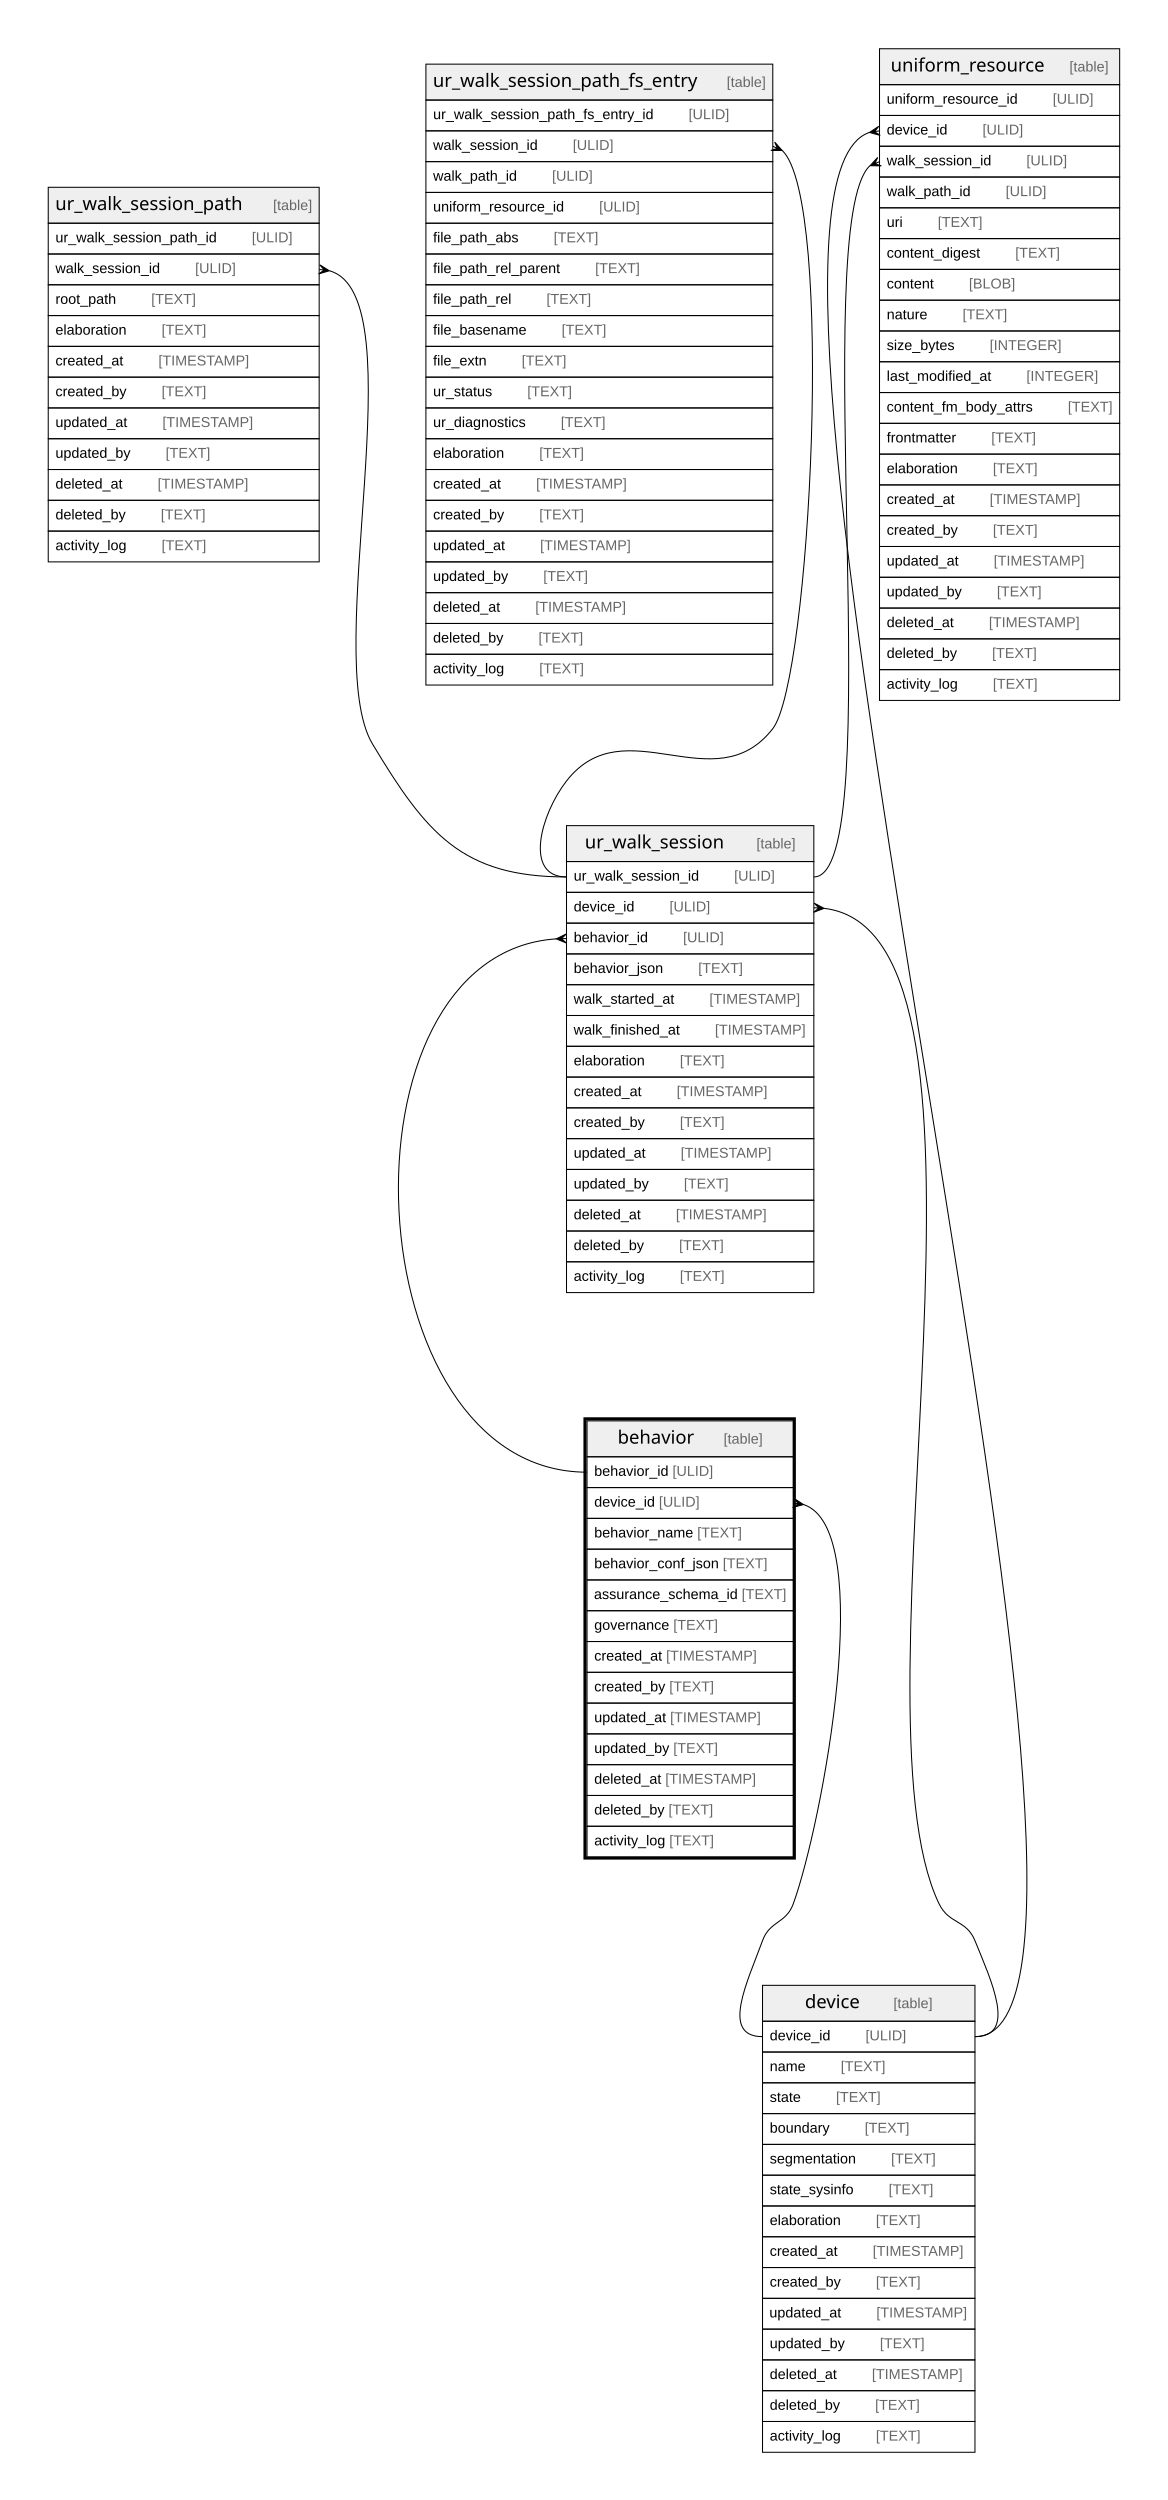
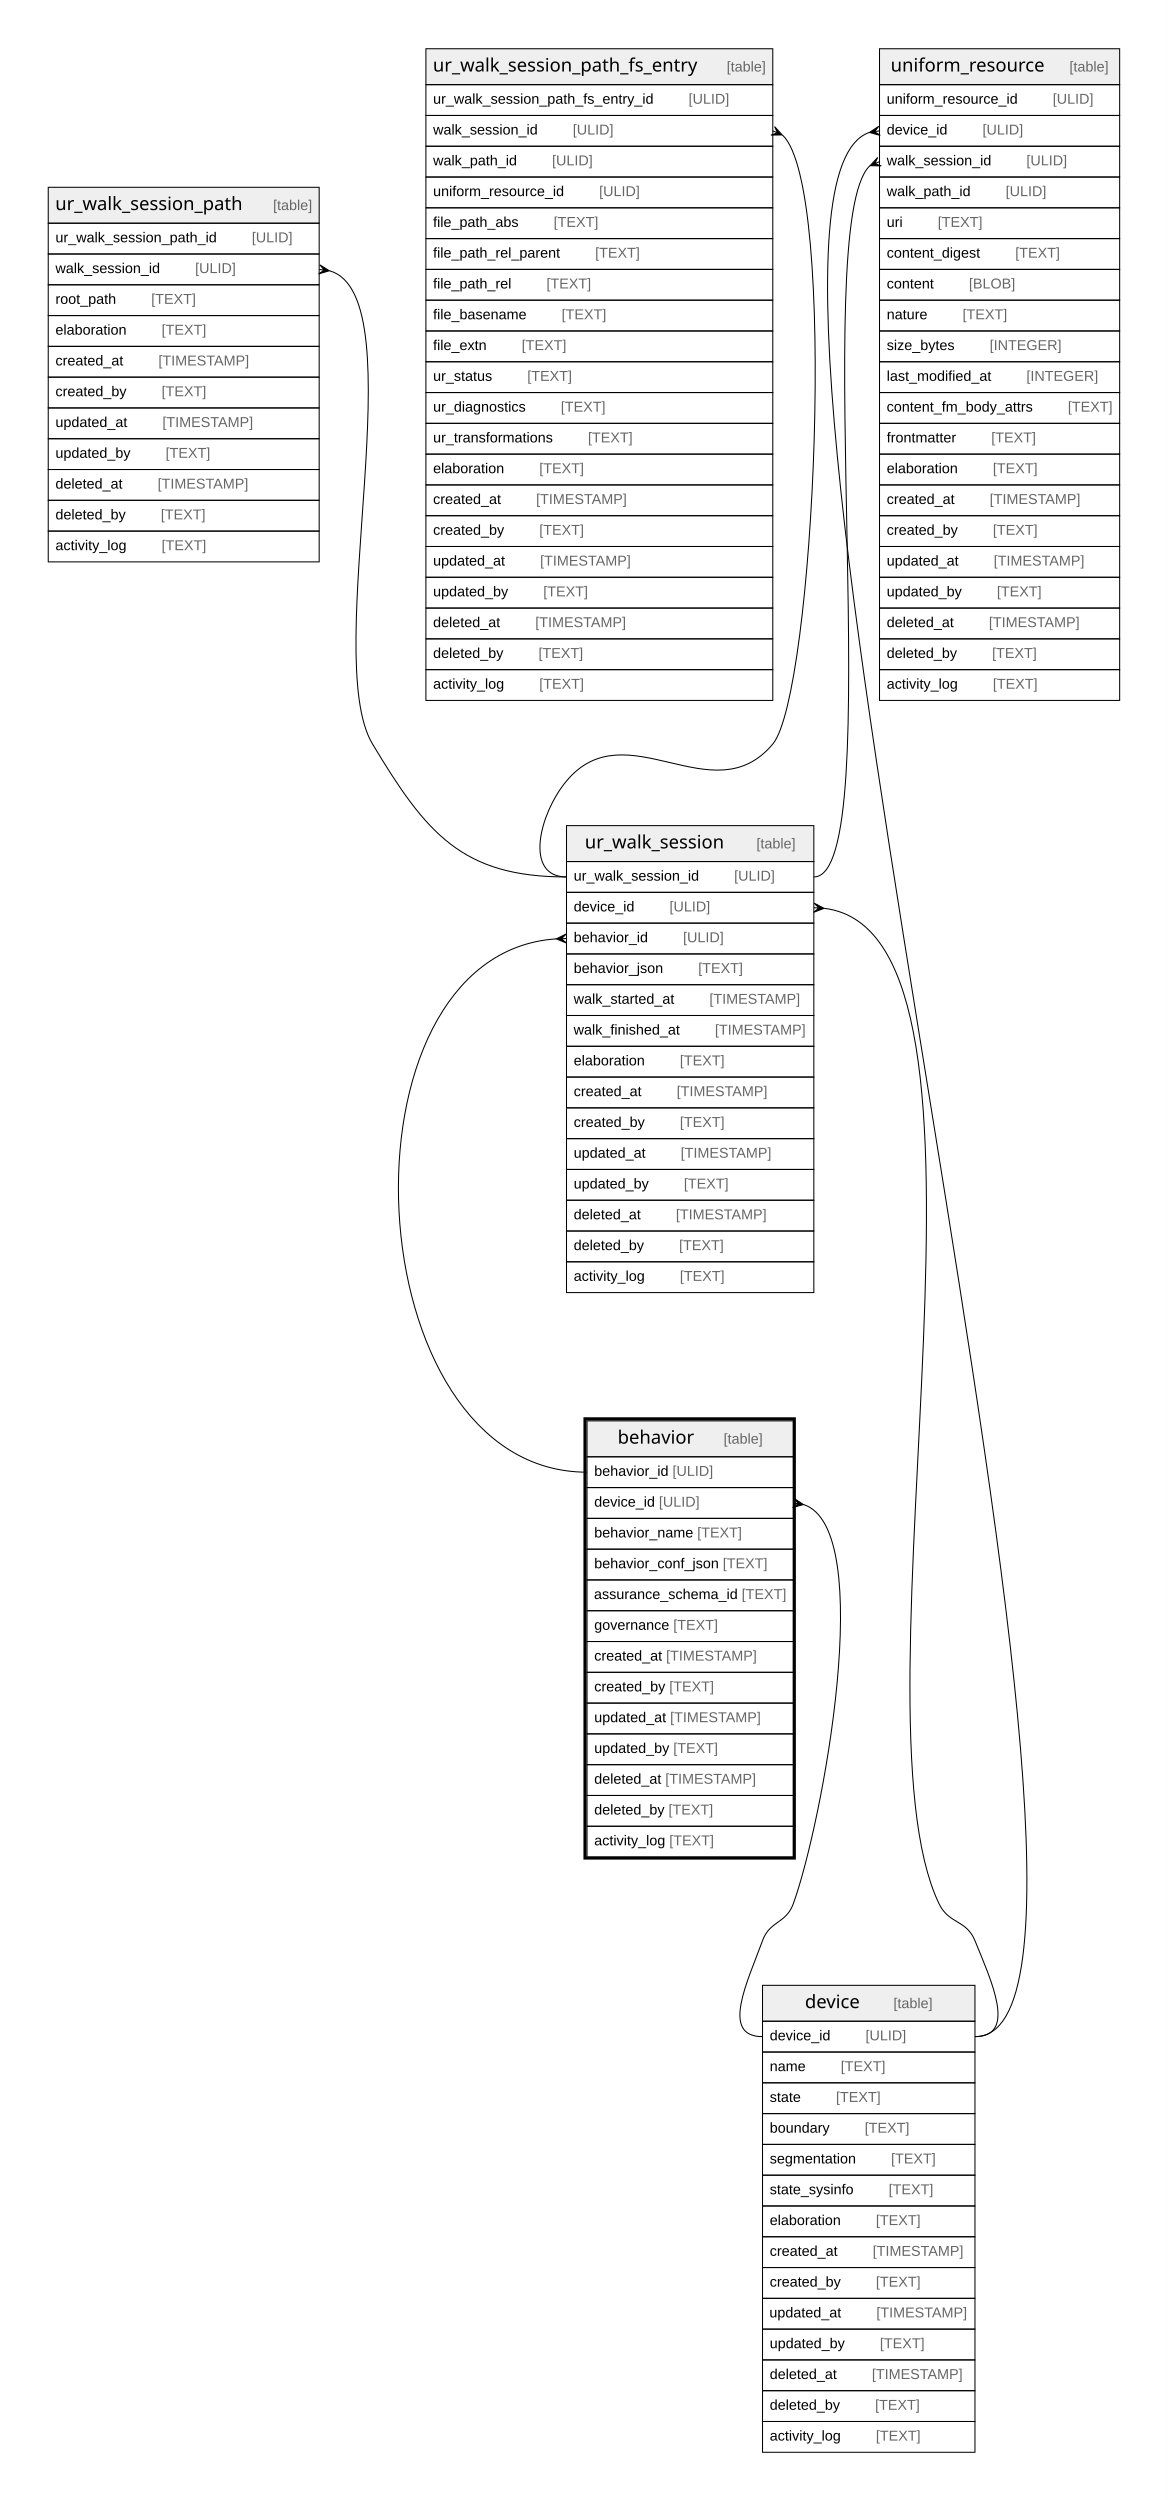
<svg xmlns="http://www.w3.org/2000/svg" width="1138pt" height="2436pt" viewBox="0.00 0.00 1138.00 2436.00">
  <g id="graph0" class="graph" transform="scale(1 1) rotate(0) translate(4 2432)">
    <polygon fill="#ffffff" stroke="transparent" points="-4,4 -4,-2432 1134,-2432 1134,4 -4,4" />
    <g id="node1" class="node">
      <polygon fill="#efefef" stroke="transparent" points="568,-1012.5 568,-1047.5 769,-1047.5 769,-1012.5 568,-1012.5" />
      <polygon fill="none" stroke="#000000" points="568,-1012.5 568,-1047.5 769,-1047.5 769,-1012.5 568,-1012.5" />
      <text text-anchor="start" x="597.826" y="-1025.3" font-family="Arial Bold" font-size="18.00" fill="#000000">behavior</text>
      <text text-anchor="start" x="666.843" y="-1025.3" font-family="Arial" font-size="14.00" fill="#000000">    </text>
      <text text-anchor="start" x="701.048" y="-1025.3" font-family="Arial" font-size="14.00" fill="#666666">[table]</text>
      <polygon fill="none" stroke="#000000" points="568,-982.5 568,-1012.5 769,-1012.5 769,-982.5 568,-982.5" />
      <text text-anchor="start" x="575" y="-993.9" font-family="Arial" font-size="14.00" fill="#000000">behavior_id </text>
      <text text-anchor="start" x="651.243" y="-993.9" font-family="Arial" font-size="14.00" fill="#666666">[ULID]</text>
      <polygon fill="none" stroke="#000000" points="568,-952.5 568,-982.5 769,-982.5 769,-952.5 568,-952.5" />
      <text text-anchor="start" x="575" y="-963.9" font-family="Arial" font-size="14.00" fill="#000000">device_id </text>
      <text text-anchor="start" x="638.017" y="-963.9" font-family="Arial" font-size="14.00" fill="#666666">[ULID]</text>
      <polygon fill="none" stroke="#000000" points="568,-922.5 568,-952.5 769,-952.5 769,-922.5 568,-922.5" />
      <text text-anchor="start" x="575" y="-933.9" font-family="Arial" font-size="14.00" fill="#000000">behavior_name </text>
      <text text-anchor="start" x="675.362" y="-933.9" font-family="Arial" font-size="14.00" fill="#666666">[TEXT]</text>
      <polygon fill="none" stroke="#000000" points="568,-892.5 568,-922.5 769,-922.5 769,-892.5 568,-892.5" />
      <text text-anchor="start" x="575" y="-903.9" font-family="Arial" font-size="14.00" fill="#000000">behavior_conf_json </text>
      <text text-anchor="start" x="700.264" y="-903.9" font-family="Arial" font-size="14.00" fill="#666666">[TEXT]</text>
      <polygon fill="none" stroke="#000000" points="568,-862.5 568,-892.5 769,-892.5 769,-862.5 568,-862.5" />
      <text text-anchor="start" x="574.757" y="-873.9" font-family="Arial" font-size="14.00" fill="#000000">assurance_schema_id </text>
      <text text-anchor="start" x="718.684" y="-873.9" font-family="Arial" font-size="14.00" fill="#666666">[TEXT]</text>
      <polygon fill="none" stroke="#000000" points="568,-832.5 568,-862.5 769,-862.5 769,-832.5 568,-832.5" />
      <text text-anchor="start" x="575" y="-843.9" font-family="Arial" font-size="14.00" fill="#000000">governance </text>
      <text text-anchor="start" x="652.029" y="-843.9" font-family="Arial" font-size="14.00" fill="#666666">[TEXT]</text>
      <polygon fill="none" stroke="#000000" points="568,-802.5 568,-832.5 769,-832.5 769,-802.5 568,-802.5" />
      <text text-anchor="start" x="575" y="-813.9" font-family="Arial" font-size="14.00" fill="#000000">created_at </text>
      <text text-anchor="start" x="645.028" y="-813.9" font-family="Arial" font-size="14.00" fill="#666666">[TIMESTAMP]</text>
      <polygon fill="none" stroke="#000000" points="568,-772.5 568,-802.5 769,-802.5 769,-772.5 568,-772.5" />
      <text text-anchor="start" x="575" y="-783.9" font-family="Arial" font-size="14.00" fill="#000000">created_by </text>
      <text text-anchor="start" x="648.137" y="-783.9" font-family="Arial" font-size="14.00" fill="#666666">[TEXT]</text>
      <polygon fill="none" stroke="#000000" points="568,-742.5 568,-772.5 769,-772.5 769,-742.5 568,-742.5" />
      <text text-anchor="start" x="575" y="-753.9" font-family="Arial" font-size="14.00" fill="#000000">updated_at </text>
      <text text-anchor="start" x="648.933" y="-753.9" font-family="Arial" font-size="14.00" fill="#666666">[TIMESTAMP]</text>
      <polygon fill="none" stroke="#000000" points="568,-712.5 568,-742.5 769,-742.5 769,-712.5 568,-712.5" />
      <text text-anchor="start" x="575" y="-723.9" font-family="Arial" font-size="14.00" fill="#000000">updated_by </text>
      <text text-anchor="start" x="652.042" y="-723.9" font-family="Arial" font-size="14.00" fill="#666666">[TEXT]</text>
      <polygon fill="none" stroke="#000000" points="568,-682.5 568,-712.5 769,-712.5 769,-682.5 568,-682.5" />
      <text text-anchor="start" x="575" y="-693.9" font-family="Arial" font-size="14.00" fill="#000000">deleted_at </text>
      <text text-anchor="start" x="644.257" y="-693.9" font-family="Arial" font-size="14.00" fill="#666666">[TIMESTAMP]</text>
      <polygon fill="none" stroke="#000000" points="568,-652.5 568,-682.5 769,-682.5 769,-652.5 568,-652.5" />
      <text text-anchor="start" x="575" y="-663.9" font-family="Arial" font-size="14.00" fill="#000000">deleted_by </text>
      <text text-anchor="start" x="647.366" y="-663.9" font-family="Arial" font-size="14.00" fill="#666666">[TEXT]</text>
      <polygon fill="none" stroke="#000000" points="568,-622.5 568,-652.5 769,-652.5 769,-622.5 568,-622.5" />
      <text text-anchor="start" x="575" y="-633.9" font-family="Arial" font-size="14.00" fill="#000000">activity_log </text>
      <text text-anchor="start" x="648.122" y="-633.9" font-family="Arial" font-size="14.00" fill="#666666">[TEXT]</text>
      <polygon fill="none" stroke="#000000" stroke-width="3" points="566,-621.5 566,-1049.5 770,-1049.5 770,-621.5 566,-621.5" />
    </g>
    <g id="node6" class="node">
      <polygon fill="#efefef" stroke="transparent" points="739,-462.5 739,-497.5 946,-497.5 946,-462.5 739,-462.5" />
      <polygon fill="none" stroke="#000000" points="739,-462.5 739,-497.5 946,-497.5 946,-462.5 739,-462.5" />
      <text text-anchor="start" x="780.328" y="-475.3" font-family="Arial Bold" font-size="18.00" fill="#000000">device</text>
      <text text-anchor="start" x="832.341" y="-475.3" font-family="Arial" font-size="14.00" fill="#000000">    </text>
      <text text-anchor="start" x="866.546" y="-475.3" font-family="Arial" font-size="14.00" fill="#666666">[table]</text>
      <polygon fill="none" stroke="#000000" points="739,-432.5 739,-462.5 946,-462.5 946,-432.5 739,-432.5" />
      <text text-anchor="start" x="746" y="-443.9" font-family="Arial" font-size="14.00" fill="#000000">device_id    </text>
      <text text-anchor="start" x="839.331" y="-443.9" font-family="Arial" font-size="14.00" fill="#666666">[ULID]</text>
      <polygon fill="none" stroke="#000000" points="739,-402.5 739,-432.5 946,-432.5 946,-402.5 739,-402.5" />
      <text text-anchor="start" x="746" y="-413.9" font-family="Arial" font-size="14.00" fill="#000000">name    </text>
      <text text-anchor="start" x="815.213" y="-413.9" font-family="Arial" font-size="14.00" fill="#666666">[TEXT]</text>
      <polygon fill="none" stroke="#000000" points="739,-372.5 739,-402.5 946,-402.5 946,-372.5 739,-372.5" />
      <text text-anchor="start" x="746" y="-383.9" font-family="Arial" font-size="14.00" fill="#000000">state    </text>
      <text text-anchor="start" x="810.551" y="-383.9" font-family="Arial" font-size="14.00" fill="#666666">[TEXT]</text>
      <polygon fill="none" stroke="#000000" points="739,-342.5 739,-372.5 946,-372.5 946,-342.5 739,-342.5" />
      <text text-anchor="start" x="746" y="-353.9" font-family="Arial" font-size="14.00" fill="#000000">boundary    </text>
      <text text-anchor="start" x="838.561" y="-353.9" font-family="Arial" font-size="14.00" fill="#666666">[TEXT]</text>
      <polygon fill="none" stroke="#000000" points="739,-312.5 739,-342.5 946,-342.5 946,-312.5 739,-312.5" />
      <text text-anchor="start" x="746" y="-323.9" font-family="Arial" font-size="14.00" fill="#000000">segmentation    </text>
      <text text-anchor="start" x="864.231" y="-323.9" font-family="Arial" font-size="14.00" fill="#666666">[TEXT]</text>
      <polygon fill="none" stroke="#000000" points="739,-282.5 739,-312.5 946,-312.5 946,-282.5 739,-282.5" />
      <text text-anchor="start" x="746" y="-293.9" font-family="Arial" font-size="14.00" fill="#000000">state_sysinfo    </text>
      <text text-anchor="start" x="861.896" y="-293.9" font-family="Arial" font-size="14.00" fill="#666666">[TEXT]</text>
      <polygon fill="none" stroke="#000000" points="739,-252.5 739,-282.5 946,-282.5 946,-252.5 739,-252.5" />
      <text text-anchor="start" x="746" y="-263.9" font-family="Arial" font-size="14.00" fill="#000000">elaboration    </text>
      <text text-anchor="start" x="849.447" y="-263.9" font-family="Arial" font-size="14.00" fill="#666666">[TEXT]</text>
      <polygon fill="none" stroke="#000000" points="739,-222.5 739,-252.5 946,-252.5 946,-222.5 739,-222.5" />
      <text text-anchor="start" x="746" y="-233.9" font-family="Arial" font-size="14.00" fill="#000000">created_at    </text>
      <text text-anchor="start" x="846.342" y="-233.9" font-family="Arial" font-size="14.00" fill="#666666">[TIMESTAMP]</text>
      <polygon fill="none" stroke="#000000" points="739,-192.5 739,-222.5 946,-222.5 946,-192.5 739,-192.5" />
      <text text-anchor="start" x="746" y="-203.9" font-family="Arial" font-size="14.00" fill="#000000">created_by    </text>
      <text text-anchor="start" x="849.452" y="-203.9" font-family="Arial" font-size="14.00" fill="#666666">[TEXT]</text>
      <polygon fill="none" stroke="#000000" points="739,-162.5 739,-192.5 946,-192.5 946,-162.5 739,-162.5" />
      <text text-anchor="start" x="745.654" y="-173.9" font-family="Arial" font-size="14.00" fill="#000000">updated_at    </text>
      <text text-anchor="start" x="849.901" y="-173.9" font-family="Arial" font-size="14.00" fill="#666666">[TIMESTAMP]</text>
      <polygon fill="none" stroke="#000000" points="739,-132.5 739,-162.5 946,-162.5 946,-132.5 739,-132.5" />
      <text text-anchor="start" x="746" y="-143.9" font-family="Arial" font-size="14.00" fill="#000000">updated_by    </text>
      <text text-anchor="start" x="853.356" y="-143.9" font-family="Arial" font-size="14.00" fill="#666666">[TEXT]</text>
      <polygon fill="none" stroke="#000000" points="739,-102.5 739,-132.5 946,-132.5 946,-102.5 739,-102.5" />
      <text text-anchor="start" x="746" y="-113.9" font-family="Arial" font-size="14.00" fill="#000000">deleted_at    </text>
      <text text-anchor="start" x="845.571" y="-113.9" font-family="Arial" font-size="14.00" fill="#666666">[TIMESTAMP]</text>
      <polygon fill="none" stroke="#000000" points="739,-72.5 739,-102.5 946,-102.5 946,-72.5 739,-72.5" />
      <text text-anchor="start" x="746" y="-83.9" font-family="Arial" font-size="14.00" fill="#000000">deleted_by    </text>
      <text text-anchor="start" x="848.68" y="-83.9" font-family="Arial" font-size="14.00" fill="#666666">[TEXT]</text>
      <polygon fill="none" stroke="#000000" points="739,-42.5 739,-72.5 946,-72.5 946,-42.5 739,-42.5" />
      <text text-anchor="start" x="746" y="-53.9" font-family="Arial" font-size="14.00" fill="#000000">activity_log    </text>
      <text text-anchor="start" x="849.436" y="-53.9" font-family="Arial" font-size="14.00" fill="#666666">[TEXT]</text>
    </g>
    <g id="edge6" class="edge">
      <path fill="none" stroke="#000000" d="M778.963,-965.978C851.129,-942.543 797.33,-655.248 769,-577 761.91,-557.417 746.09,-560.583 739,-541 724.853,-501.926 697.444,-447.5 739,-447.5" />
      <polygon fill="#000000" stroke="#000000" points="778.885,-965.99 768.32,-963.052 773.943,-966.745 769,-967.5 769,-967.5 769,-967.5 773.943,-966.745 769.68,-971.948 778.885,-965.99 778.885,-965.99" />
    </g>
    <g id="node2" class="node">
      <polygon fill="#efefef" stroke="transparent" points="548,-1592.5 548,-1627.5 789,-1627.5 789,-1592.5 548,-1592.5" />
      <polygon fill="none" stroke="#000000" points="548,-1592.5 548,-1627.5 789,-1627.5 789,-1592.5 548,-1592.5" />
      <text text-anchor="start" x="565.825" y="-1605.3" font-family="Arial Bold" font-size="18.00" fill="#000000">ur_walk_session</text>
      <text text-anchor="start" x="698.844" y="-1605.3" font-family="Arial" font-size="14.00" fill="#000000">    </text>
      <text text-anchor="start" x="733.048" y="-1605.3" font-family="Arial" font-size="14.00" fill="#666666">[table]</text>
      <polygon fill="none" stroke="#000000" points="548,-1562.5 548,-1592.5 789,-1592.5 789,-1562.5 548,-1562.5" />
      <text text-anchor="start" x="555" y="-1573.9" font-family="Arial" font-size="14.00" fill="#000000">ur_walk_session_id    </text>
      <text text-anchor="start" x="711.335" y="-1573.9" font-family="Arial" font-size="14.00" fill="#666666">[ULID]</text>
      <polygon fill="none" stroke="#000000" points="548,-1532.5 548,-1562.5 789,-1562.5 789,-1532.5 548,-1532.5" />
      <text text-anchor="start" x="555" y="-1543.9" font-family="Arial" font-size="14.00" fill="#000000">device_id    </text>
      <text text-anchor="start" x="648.331" y="-1543.9" font-family="Arial" font-size="14.00" fill="#666666">[ULID]</text>
      <polygon fill="none" stroke="#000000" points="548,-1502.5 548,-1532.5 789,-1532.5 789,-1502.5 548,-1502.5" />
      <text text-anchor="start" x="555" y="-1513.9" font-family="Arial" font-size="14.00" fill="#000000">behavior_id    </text>
      <text text-anchor="start" x="661.557" y="-1513.9" font-family="Arial" font-size="14.00" fill="#666666">[ULID]</text>
      <polygon fill="none" stroke="#000000" points="548,-1472.5 548,-1502.5 789,-1502.5 789,-1472.5 548,-1472.5" />
      <text text-anchor="start" x="555" y="-1483.9" font-family="Arial" font-size="14.00" fill="#000000">behavior_json    </text>
      <text text-anchor="start" x="676.339" y="-1483.9" font-family="Arial" font-size="14.00" fill="#666666">[TEXT]</text>
      <polygon fill="none" stroke="#000000" points="548,-1442.5 548,-1472.5 789,-1472.5 789,-1442.5 548,-1442.5" />
      <text text-anchor="start" x="555" y="-1453.9" font-family="Arial" font-size="14.00" fill="#000000">walk_started_at    </text>
      <text text-anchor="start" x="687.229" y="-1453.9" font-family="Arial" font-size="14.00" fill="#666666">[TIMESTAMP]</text>
      <polygon fill="none" stroke="#000000" points="548,-1412.5 548,-1442.5 789,-1442.5 789,-1412.5 548,-1412.5" />
      <text text-anchor="start" x="554.941" y="-1423.9" font-family="Arial" font-size="14.00" fill="#000000">walk_finished_at    </text>
      <text text-anchor="start" x="692.614" y="-1423.9" font-family="Arial" font-size="14.00" fill="#666666">[TIMESTAMP]</text>
      <polygon fill="none" stroke="#000000" points="548,-1382.5 548,-1412.5 789,-1412.5 789,-1382.5 548,-1382.5" />
      <text text-anchor="start" x="555" y="-1393.9" font-family="Arial" font-size="14.00" fill="#000000">elaboration    </text>
      <text text-anchor="start" x="658.447" y="-1393.9" font-family="Arial" font-size="14.00" fill="#666666">[TEXT]</text>
      <polygon fill="none" stroke="#000000" points="548,-1352.5 548,-1382.5 789,-1382.5 789,-1352.5 548,-1352.5" />
      <text text-anchor="start" x="555" y="-1363.9" font-family="Arial" font-size="14.00" fill="#000000">created_at    </text>
      <text text-anchor="start" x="655.342" y="-1363.9" font-family="Arial" font-size="14.00" fill="#666666">[TIMESTAMP]</text>
      <polygon fill="none" stroke="#000000" points="548,-1322.5 548,-1352.5 789,-1352.5 789,-1322.5 548,-1322.5" />
      <text text-anchor="start" x="555" y="-1333.9" font-family="Arial" font-size="14.00" fill="#000000">created_by    </text>
      <text text-anchor="start" x="658.452" y="-1333.9" font-family="Arial" font-size="14.00" fill="#666666">[TEXT]</text>
      <polygon fill="none" stroke="#000000" points="548,-1292.5 548,-1322.5 789,-1322.5 789,-1292.5 548,-1292.5" />
      <text text-anchor="start" x="555" y="-1303.9" font-family="Arial" font-size="14.00" fill="#000000">updated_at    </text>
      <text text-anchor="start" x="659.247" y="-1303.9" font-family="Arial" font-size="14.00" fill="#666666">[TIMESTAMP]</text>
      <polygon fill="none" stroke="#000000" points="548,-1262.5 548,-1292.5 789,-1292.5 789,-1262.5 548,-1262.5" />
      <text text-anchor="start" x="555" y="-1273.9" font-family="Arial" font-size="14.00" fill="#000000">updated_by    </text>
      <text text-anchor="start" x="662.356" y="-1273.9" font-family="Arial" font-size="14.00" fill="#666666">[TEXT]</text>
      <polygon fill="none" stroke="#000000" points="548,-1232.5 548,-1262.5 789,-1262.5 789,-1232.5 548,-1232.5" />
      <text text-anchor="start" x="555" y="-1243.9" font-family="Arial" font-size="14.00" fill="#000000">deleted_at    </text>
      <text text-anchor="start" x="654.571" y="-1243.9" font-family="Arial" font-size="14.00" fill="#666666">[TIMESTAMP]</text>
      <polygon fill="none" stroke="#000000" points="548,-1202.5 548,-1232.5 789,-1232.5 789,-1202.5 548,-1202.5" />
      <text text-anchor="start" x="555" y="-1213.9" font-family="Arial" font-size="14.00" fill="#000000">deleted_by    </text>
      <text text-anchor="start" x="657.68" y="-1213.9" font-family="Arial" font-size="14.00" fill="#666666">[TEXT]</text>
      <polygon fill="none" stroke="#000000" points="548,-1172.5 548,-1202.5 789,-1202.5 789,-1172.5 548,-1172.5" />
      <text text-anchor="start" x="555" y="-1183.9" font-family="Arial" font-size="14.00" fill="#000000">activity_log    </text>
      <text text-anchor="start" x="658.436" y="-1183.9" font-family="Arial" font-size="14.00" fill="#666666">[TEXT]</text>
    </g>
    <g id="edge1" class="edge">
      <path fill="none" stroke="#000000" d="M537.998,-1517.168C317.349,-1502.377 340.106,-997.5 568,-997.5" />
      <polygon fill="#000000" stroke="#000000" points="538.005,-1517.169 547.851,-1521.997 543.003,-1517.334 548,-1517.5 548,-1517.5 548,-1517.5 543.003,-1517.334 548.149,-1513.003 538.005,-1517.169 538.005,-1517.169" />
    </g>
    <g id="edge5" class="edge">
      <path fill="none" stroke="#000000" d="M799.193,-1546.902C1000.329,-1522.687 818.327,-769.74 911,-577 920.67,-556.889 937.606,-561.676 946,-541 961.632,-502.497 987.556,-447.5 946,-447.5" />
      <polygon fill="#000000" stroke="#000000" points="798.983,-1546.915 788.737,-1543.008 793.991,-1547.207 789,-1547.5 789,-1547.5 789,-1547.5 793.991,-1547.207 789.263,-1551.992 798.983,-1546.915 798.983,-1546.915" />
    </g>
    <g id="node3" class="node">
      <polygon fill="#efefef" stroke="transparent" points="43,-2214.5 43,-2249.5 307,-2249.5 307,-2214.5 43,-2214.5" />
      <polygon fill="none" stroke="#000000" points="43,-2214.5 43,-2249.5 307,-2249.5 307,-2214.5 43,-2214.5" />
      <text text-anchor="start" x="49.812" y="-2227.3" font-family="Arial Bold" font-size="18.00" fill="#000000">ur_walk_session_path</text>
      <text text-anchor="start" x="227.857" y="-2227.3" font-family="Arial" font-size="14.00" fill="#000000">    </text>
      <text text-anchor="start" x="262.062" y="-2227.3" font-family="Arial" font-size="14.00" fill="#666666">[table]</text>
      <polygon fill="none" stroke="#000000" points="43,-2184.5 43,-2214.5 307,-2214.5 307,-2184.5 43,-2184.5" />
      <text text-anchor="start" x="50" y="-2195.9" font-family="Arial" font-size="14.00" fill="#000000">ur_walk_session_path_id    </text>
      <text text-anchor="start" x="241.356" y="-2195.9" font-family="Arial" font-size="14.00" fill="#666666">[ULID]</text>
      <polygon fill="none" stroke="#000000" points="43,-2154.5 43,-2184.5 307,-2184.5 307,-2154.5 43,-2154.5" />
      <text text-anchor="start" x="50" y="-2165.9" font-family="Arial" font-size="14.00" fill="#000000">walk_session_id    </text>
      <text text-anchor="start" x="186.109" y="-2165.9" font-family="Arial" font-size="14.00" fill="#666666">[ULID]</text>
      <polygon fill="none" stroke="#000000" points="43,-2124.5 43,-2154.5 307,-2154.5 307,-2124.5 43,-2124.5" />
      <text text-anchor="start" x="50" y="-2135.9" font-family="Arial" font-size="14.00" fill="#000000">root_path    </text>
      <text text-anchor="start" x="143.342" y="-2135.9" font-family="Arial" font-size="14.00" fill="#666666">[TEXT]</text>
      <polygon fill="none" stroke="#000000" points="43,-2094.5 43,-2124.5 307,-2124.5 307,-2094.5 43,-2094.5" />
      <text text-anchor="start" x="50" y="-2105.9" font-family="Arial" font-size="14.00" fill="#000000">elaboration    </text>
      <text text-anchor="start" x="153.447" y="-2105.9" font-family="Arial" font-size="14.00" fill="#666666">[TEXT]</text>
      <polygon fill="none" stroke="#000000" points="43,-2064.5 43,-2094.5 307,-2094.5 307,-2064.5 43,-2064.5" />
      <text text-anchor="start" x="50" y="-2075.9" font-family="Arial" font-size="14.00" fill="#000000">created_at    </text>
      <text text-anchor="start" x="150.342" y="-2075.9" font-family="Arial" font-size="14.00" fill="#666666">[TIMESTAMP]</text>
      <polygon fill="none" stroke="#000000" points="43,-2034.5 43,-2064.5 307,-2064.5 307,-2034.5 43,-2034.5" />
      <text text-anchor="start" x="50" y="-2045.9" font-family="Arial" font-size="14.00" fill="#000000">created_by    </text>
      <text text-anchor="start" x="153.452" y="-2045.9" font-family="Arial" font-size="14.00" fill="#666666">[TEXT]</text>
      <polygon fill="none" stroke="#000000" points="43,-2004.5 43,-2034.5 307,-2034.5 307,-2004.5 43,-2004.5" />
      <text text-anchor="start" x="50" y="-2015.9" font-family="Arial" font-size="14.00" fill="#000000">updated_at    </text>
      <text text-anchor="start" x="154.247" y="-2015.9" font-family="Arial" font-size="14.00" fill="#666666">[TIMESTAMP]</text>
      <polygon fill="none" stroke="#000000" points="43,-1974.5 43,-2004.5 307,-2004.5 307,-1974.5 43,-1974.5" />
      <text text-anchor="start" x="50" y="-1985.9" font-family="Arial" font-size="14.00" fill="#000000">updated_by    </text>
      <text text-anchor="start" x="157.356" y="-1985.9" font-family="Arial" font-size="14.00" fill="#666666">[TEXT]</text>
      <polygon fill="none" stroke="#000000" points="43,-1944.5 43,-1974.5 307,-1974.5 307,-1944.5 43,-1944.5" />
      <text text-anchor="start" x="50" y="-1955.9" font-family="Arial" font-size="14.00" fill="#000000">deleted_at    </text>
      <text text-anchor="start" x="149.571" y="-1955.9" font-family="Arial" font-size="14.00" fill="#666666">[TIMESTAMP]</text>
      <polygon fill="none" stroke="#000000" points="43,-1914.5 43,-1944.5 307,-1944.5 307,-1914.5 43,-1914.5" />
      <text text-anchor="start" x="50" y="-1925.9" font-family="Arial" font-size="14.00" fill="#000000">deleted_by    </text>
      <text text-anchor="start" x="152.68" y="-1925.9" font-family="Arial" font-size="14.00" fill="#666666">[TEXT]</text>
      <polygon fill="none" stroke="#000000" points="43,-1884.5 43,-1914.5 307,-1914.5 307,-1884.5 43,-1884.5" />
      <text text-anchor="start" x="50" y="-1895.9" font-family="Arial" font-size="14.00" fill="#000000">activity_log    </text>
      <text text-anchor="start" x="153.436" y="-1895.9" font-family="Arial" font-size="14.00" fill="#666666">[TEXT]</text>
    </g>
    <g id="edge2" class="edge">
      <path fill="none" stroke="#000000" d="M317.152,-2168.142C403.26,-2143.566 307.607,-1792.538 359,-1707 411.442,-1619.716 446.173,-1577.5 548,-1577.5" />
      <polygon fill="#000000" stroke="#000000" points="316.912,-2168.175 306.404,-2165.04 311.956,-2168.837 307,-2169.5 307,-2169.5 307,-2169.5 311.956,-2168.837 307.596,-2173.96 316.912,-2168.175 316.912,-2168.175" />
    </g>
    <g id="node4" class="node">
      <polygon fill="#efefef" stroke="transparent" points="853,-2349.5 853,-2384.5 1087,-2384.5 1087,-2349.5 853,-2349.5" />
      <polygon fill="none" stroke="#000000" points="853,-2349.5 853,-2384.5 1087,-2384.5 1087,-2349.5 853,-2349.5" />
      <text text-anchor="start" x="863.827" y="-2362.3" font-family="Arial Bold" font-size="18.00" fill="#000000">uniform_resource</text>
      <text text-anchor="start" x="1003.842" y="-2362.3" font-family="Arial" font-size="14.00" fill="#000000">    </text>
      <text text-anchor="start" x="1038.047" y="-2362.3" font-family="Arial" font-size="14.00" fill="#666666">[table]</text>
      <polygon fill="none" stroke="#000000" points="853,-2319.5 853,-2349.5 1087,-2349.5 1087,-2319.5 853,-2319.5" />
      <text text-anchor="start" x="860" y="-2330.9" font-family="Arial" font-size="14.00" fill="#000000">uniform_resource_id    </text>
      <text text-anchor="start" x="1021.777" y="-2330.9" font-family="Arial" font-size="14.00" fill="#666666">[ULID]</text>
      <polygon fill="none" stroke="#000000" points="853,-2289.5 853,-2319.5 1087,-2319.5 1087,-2289.5 853,-2289.5" />
      <text text-anchor="start" x="860" y="-2300.9" font-family="Arial" font-size="14.00" fill="#000000">device_id    </text>
      <text text-anchor="start" x="953.331" y="-2300.9" font-family="Arial" font-size="14.00" fill="#666666">[ULID]</text>
      <polygon fill="none" stroke="#000000" points="853,-2259.5 853,-2289.5 1087,-2289.5 1087,-2259.5 853,-2259.5" />
      <text text-anchor="start" x="860" y="-2270.9" font-family="Arial" font-size="14.00" fill="#000000">walk_session_id    </text>
      <text text-anchor="start" x="996.109" y="-2270.9" font-family="Arial" font-size="14.00" fill="#666666">[ULID]</text>
      <polygon fill="none" stroke="#000000" points="853,-2229.5 853,-2259.5 1087,-2259.5 1087,-2229.5 853,-2229.5" />
      <text text-anchor="start" x="860" y="-2240.9" font-family="Arial" font-size="14.00" fill="#000000">walk_path_id    </text>
      <text text-anchor="start" x="975.893" y="-2240.9" font-family="Arial" font-size="14.00" fill="#666666">[ULID]</text>
      <polygon fill="none" stroke="#000000" points="853,-2199.5 853,-2229.5 1087,-2229.5 1087,-2199.5 853,-2199.5" />
      <text text-anchor="start" x="860" y="-2210.9" font-family="Arial" font-size="14.00" fill="#000000">uri    </text>
      <text text-anchor="start" x="909.755" y="-2210.9" font-family="Arial" font-size="14.00" fill="#666666">[TEXT]</text>
      <polygon fill="none" stroke="#000000" points="853,-2169.5 853,-2199.5 1087,-2199.5 1087,-2169.5 853,-2169.5" />
      <text text-anchor="start" x="860" y="-2180.9" font-family="Arial" font-size="14.00" fill="#000000">content_digest    </text>
      <text text-anchor="start" x="985.244" y="-2180.9" font-family="Arial" font-size="14.00" fill="#666666">[TEXT]</text>
      <polygon fill="none" stroke="#000000" points="853,-2139.5 853,-2169.5 1087,-2169.5 1087,-2139.5 853,-2139.5" />
      <text text-anchor="start" x="860" y="-2150.9" font-family="Arial" font-size="14.00" fill="#000000">content    </text>
      <text text-anchor="start" x="940.116" y="-2150.9" font-family="Arial" font-size="14.00" fill="#666666">[BLOB]</text>
      <polygon fill="none" stroke="#000000" points="853,-2109.5 853,-2139.5 1087,-2139.5 1087,-2109.5 853,-2109.5" />
      <text text-anchor="start" x="860" y="-2120.9" font-family="Arial" font-size="14.00" fill="#000000">nature    </text>
      <text text-anchor="start" x="933.886" y="-2120.9" font-family="Arial" font-size="14.00" fill="#666666">[TEXT]</text>
      <polygon fill="none" stroke="#000000" points="853,-2079.5 853,-2109.5 1087,-2109.5 1087,-2079.5 853,-2079.5" />
      <text text-anchor="start" x="860" y="-2090.9" font-family="Arial" font-size="14.00" fill="#000000">size_bytes    </text>
      <text text-anchor="start" x="960.332" y="-2090.9" font-family="Arial" font-size="14.00" fill="#666666">[INTEGER]</text>
      <polygon fill="none" stroke="#000000" points="853,-2049.5 853,-2079.5 1087,-2079.5 1087,-2049.5 853,-2049.5" />
      <text text-anchor="start" x="860" y="-2060.9" font-family="Arial" font-size="14.00" fill="#000000">last_modified_at    </text>
      <text text-anchor="start" x="996.118" y="-2060.9" font-family="Arial" font-size="14.00" fill="#666666">[INTEGER]</text>
      <polygon fill="none" stroke="#000000" points="853,-2019.5 853,-2049.5 1087,-2049.5 1087,-2019.5 853,-2019.5" />
      <text text-anchor="start" x="859.926" y="-2030.9" font-family="Arial" font-size="14.00" fill="#000000">content_fm_body_attrs    </text>
      <text text-anchor="start" x="1036.514" y="-2030.9" font-family="Arial" font-size="14.00" fill="#666666">[TEXT]</text>
      <polygon fill="none" stroke="#000000" points="853,-1989.5 853,-2019.5 1087,-2019.5 1087,-1989.5 853,-1989.5" />
      <text text-anchor="start" x="860" y="-2000.9" font-family="Arial" font-size="14.00" fill="#000000">frontmatter    </text>
      <text text-anchor="start" x="961.879" y="-2000.9" font-family="Arial" font-size="14.00" fill="#666666">[TEXT]</text>
      <polygon fill="none" stroke="#000000" points="853,-1959.5 853,-1989.5 1087,-1989.5 1087,-1959.5 853,-1959.5" />
      <text text-anchor="start" x="860" y="-1970.9" font-family="Arial" font-size="14.00" fill="#000000">elaboration    </text>
      <text text-anchor="start" x="963.447" y="-1970.9" font-family="Arial" font-size="14.00" fill="#666666">[TEXT]</text>
      <polygon fill="none" stroke="#000000" points="853,-1929.5 853,-1959.5 1087,-1959.5 1087,-1929.5 853,-1929.5" />
      <text text-anchor="start" x="860" y="-1940.9" font-family="Arial" font-size="14.00" fill="#000000">created_at    </text>
      <text text-anchor="start" x="960.342" y="-1940.9" font-family="Arial" font-size="14.00" fill="#666666">[TIMESTAMP]</text>
      <polygon fill="none" stroke="#000000" points="853,-1899.5 853,-1929.5 1087,-1929.5 1087,-1899.5 853,-1899.5" />
      <text text-anchor="start" x="860" y="-1910.9" font-family="Arial" font-size="14.00" fill="#000000">created_by    </text>
      <text text-anchor="start" x="963.452" y="-1910.9" font-family="Arial" font-size="14.00" fill="#666666">[TEXT]</text>
      <polygon fill="none" stroke="#000000" points="853,-1869.5 853,-1899.5 1087,-1899.5 1087,-1869.5 853,-1869.5" />
      <text text-anchor="start" x="860" y="-1880.9" font-family="Arial" font-size="14.00" fill="#000000">updated_at    </text>
      <text text-anchor="start" x="964.247" y="-1880.9" font-family="Arial" font-size="14.00" fill="#666666">[TIMESTAMP]</text>
      <polygon fill="none" stroke="#000000" points="853,-1839.5 853,-1869.5 1087,-1869.5 1087,-1839.5 853,-1839.5" />
      <text text-anchor="start" x="860" y="-1850.9" font-family="Arial" font-size="14.00" fill="#000000">updated_by    </text>
      <text text-anchor="start" x="967.356" y="-1850.9" font-family="Arial" font-size="14.00" fill="#666666">[TEXT]</text>
      <polygon fill="none" stroke="#000000" points="853,-1809.5 853,-1839.5 1087,-1839.5 1087,-1809.5 853,-1809.5" />
      <text text-anchor="start" x="860" y="-1820.9" font-family="Arial" font-size="14.00" fill="#000000">deleted_at    </text>
      <text text-anchor="start" x="959.571" y="-1820.9" font-family="Arial" font-size="14.00" fill="#666666">[TIMESTAMP]</text>
      <polygon fill="none" stroke="#000000" points="853,-1779.5 853,-1809.5 1087,-1809.5 1087,-1779.5 853,-1779.5" />
      <text text-anchor="start" x="860" y="-1790.9" font-family="Arial" font-size="14.00" fill="#000000">deleted_by    </text>
      <text text-anchor="start" x="962.68" y="-1790.9" font-family="Arial" font-size="14.00" fill="#666666">[TEXT]</text>
      <polygon fill="none" stroke="#000000" points="853,-1749.5 853,-1779.5 1087,-1779.5 1087,-1749.5 853,-1749.5" />
      <text text-anchor="start" x="860" y="-1760.9" font-family="Arial" font-size="14.00" fill="#000000">activity_log    </text>
      <text text-anchor="start" x="963.436" y="-1760.9" font-family="Arial" font-size="14.00" fill="#666666">[TEXT]</text>
    </g>
    <g id="edge3" class="edge">
      <path fill="none" stroke="#000000" d="M843.514,-2270.407C783.112,-2213.285 863.277,-1577.5 789,-1577.5" />
      <polygon fill="#000000" stroke="#000000" points="843.818,-2270.538 851.217,-2278.632 848.409,-2272.519 853,-2274.5 853,-2274.5 853,-2274.5 848.409,-2272.519 854.783,-2270.368 843.818,-2270.538 843.818,-2270.538" />
    </g>
    <g id="edge7" class="edge">
      <path fill="none" stroke="#000000" d="M843.025,-2302.892C663.501,-2241.571 1149.061,-447.5 946,-447.5" />
      <polygon fill="#000000" stroke="#000000" points="843.128,-2302.908 852.284,-2308.943 848.064,-2303.704 853,-2304.5 853,-2304.5 853,-2304.5 848.064,-2303.704 853.716,-2300.057 843.128,-2302.908 843.128,-2302.908" />
    </g>
    <g id="node5" class="node">
-       <polygon fill="#efefef" stroke="transparent" points="411,-2334.5 411,-2369.5 749,-2369.5 749,-2334.5 411,-2334.5" />
-       <polygon fill="none" stroke="#000000" points="411,-2334.5 411,-2369.5 749,-2369.5 749,-2334.5 411,-2334.5" />
-       <text text-anchor="start" x="417.801" y="-2347.3" font-family="Arial Bold" font-size="18.00" fill="#000000">ur_walk_session_path_fs_entry</text>
-       <text text-anchor="start" x="669.868" y="-2347.3" font-family="Arial" font-size="14.00" fill="#000000">    </text>
-       <text text-anchor="start" x="704.073" y="-2347.3" font-family="Arial" font-size="14.00" fill="#666666">[table]</text>
-       <polygon fill="none" stroke="#000000" points="411,-2304.5 411,-2334.5 749,-2334.5 749,-2304.5 411,-2304.5" />
-       <text text-anchor="start" x="418" y="-2315.9" font-family="Arial" font-size="14.00" fill="#000000">ur_walk_session_path_fs_entry_id    </text>
-       <text text-anchor="start" x="666.928" y="-2315.9" font-family="Arial" font-size="14.00" fill="#666666">[ULID]</text>
-       <polygon fill="none" stroke="#000000" points="411,-2274.5 411,-2304.5 749,-2304.5 749,-2274.5 411,-2274.5" />
-       <text text-anchor="start" x="418" y="-2285.9" font-family="Arial" font-size="14.00" fill="#000000">walk_session_id    </text>
-       <text text-anchor="start" x="554.109" y="-2285.9" font-family="Arial" font-size="14.00" fill="#666666">[ULID]</text>
-       <polygon fill="none" stroke="#000000" points="411,-2244.5 411,-2274.5 749,-2274.5 749,-2244.5 411,-2244.5" />
-       <text text-anchor="start" x="418" y="-2255.9" font-family="Arial" font-size="14.00" fill="#000000">walk_path_id    </text>
-       <text text-anchor="start" x="533.893" y="-2255.9" font-family="Arial" font-size="14.00" fill="#666666">[ULID]</text>
-       <polygon fill="none" stroke="#000000" points="411,-2214.5 411,-2244.5 749,-2244.5 749,-2214.5 411,-2214.5" />
-       <text text-anchor="start" x="418" y="-2225.9" font-family="Arial" font-size="14.00" fill="#000000">uniform_resource_id    </text>
-       <text text-anchor="start" x="579.777" y="-2225.9" font-family="Arial" font-size="14.00" fill="#666666">[ULID]</text>
-       <polygon fill="none" stroke="#000000" points="411,-2184.5 411,-2214.5 749,-2214.5 749,-2184.5 411,-2184.5" />
-       <text text-anchor="start" x="418" y="-2195.9" font-family="Arial" font-size="14.00" fill="#000000">file_path_abs    </text>
-       <text text-anchor="start" x="535.46" y="-2195.9" font-family="Arial" font-size="14.00" fill="#666666">[TEXT]</text>
-       <polygon fill="none" stroke="#000000" points="411,-2154.5 411,-2184.5 749,-2184.5 749,-2154.5 411,-2154.5" />
-       <text text-anchor="start" x="418" y="-2165.9" font-family="Arial" font-size="14.00" fill="#000000">file_path_rel_parent    </text>
-       <text text-anchor="start" x="575.909" y="-2165.9" font-family="Arial" font-size="14.00" fill="#666666">[TEXT]</text>
-       <polygon fill="none" stroke="#000000" points="411,-2124.5 411,-2154.5 749,-2154.5 749,-2124.5 411,-2124.5" />
-       <text text-anchor="start" x="418" y="-2135.9" font-family="Arial" font-size="14.00" fill="#000000">file_path_rel    </text>
-       <text text-anchor="start" x="528.445" y="-2135.9" font-family="Arial" font-size="14.00" fill="#666666">[TEXT]</text>
-       <polygon fill="none" stroke="#000000" points="411,-2094.5 411,-2124.5 749,-2124.5 749,-2094.5 411,-2094.5" />
-       <text text-anchor="start" x="418" y="-2105.9" font-family="Arial" font-size="14.00" fill="#000000">file_basename    </text>
-       <text text-anchor="start" x="543.23" y="-2105.9" font-family="Arial" font-size="14.00" fill="#666666">[TEXT]</text>
-       <polygon fill="none" stroke="#000000" points="411,-2064.5 411,-2094.5 749,-2094.5 749,-2064.5 411,-2064.5" />
-       <text text-anchor="start" x="418" y="-2075.9" font-family="Arial" font-size="14.00" fill="#000000">file_extn    </text>
-       <text text-anchor="start" x="504.33" y="-2075.9" font-family="Arial" font-size="14.00" fill="#666666">[TEXT]</text>
-       <polygon fill="none" stroke="#000000" points="411,-2034.5 411,-2064.5 749,-2064.5 749,-2034.5 411,-2034.5" />
-       <text text-anchor="start" x="418" y="-2045.9" font-family="Arial" font-size="14.00" fill="#000000">ur_status    </text>
-       <text text-anchor="start" x="509.777" y="-2045.9" font-family="Arial" font-size="14.00" fill="#666666">[TEXT]</text>
-       <polygon fill="none" stroke="#000000" points="411,-2004.5 411,-2034.5 749,-2034.5 749,-2004.5 411,-2004.5" />
-       <text text-anchor="start" x="418" y="-2015.9" font-family="Arial" font-size="14.00" fill="#000000">ur_diagnostics    </text>
-       <text text-anchor="start" x="542.447" y="-2015.9" font-family="Arial" font-size="14.00" fill="#666666">[TEXT]</text>
-       <polygon fill="none" stroke="#000000" points="411,-1974.5 411,-2004.5 749,-2004.5 749,-1974.5 411,-1974.5" />
-       <text text-anchor="start" x="418" y="-1985.9" font-family="Arial" font-size="14.00" fill="#000000">elaboration    </text>
-       <text text-anchor="start" x="521.447" y="-1985.9" font-family="Arial" font-size="14.00" fill="#666666">[TEXT]</text>
-       <polygon fill="none" stroke="#000000" points="411,-1944.5 411,-1974.5 749,-1974.5 749,-1944.5 411,-1944.5" />
-       <text text-anchor="start" x="418" y="-1955.9" font-family="Arial" font-size="14.00" fill="#000000">created_at    </text>
-       <text text-anchor="start" x="518.342" y="-1955.9" font-family="Arial" font-size="14.00" fill="#666666">[TIMESTAMP]</text>
-       <polygon fill="none" stroke="#000000" points="411,-1914.5 411,-1944.5 749,-1944.5 749,-1914.5 411,-1914.5" />
-       <text text-anchor="start" x="418" y="-1925.9" font-family="Arial" font-size="14.00" fill="#000000">created_by    </text>
-       <text text-anchor="start" x="521.452" y="-1925.9" font-family="Arial" font-size="14.00" fill="#666666">[TEXT]</text>
-       <polygon fill="none" stroke="#000000" points="411,-1884.5 411,-1914.5 749,-1914.5 749,-1884.5 411,-1884.5" />
-       <text text-anchor="start" x="418" y="-1895.9" font-family="Arial" font-size="14.00" fill="#000000">updated_at    </text>
-       <text text-anchor="start" x="522.247" y="-1895.9" font-family="Arial" font-size="14.00" fill="#666666">[TIMESTAMP]</text>
-       <polygon fill="none" stroke="#000000" points="411,-1854.5 411,-1884.5 749,-1884.5 749,-1854.5 411,-1854.5" />
-       <text text-anchor="start" x="418" y="-1865.9" font-family="Arial" font-size="14.00" fill="#000000">updated_by    </text>
-       <text text-anchor="start" x="525.356" y="-1865.9" font-family="Arial" font-size="14.00" fill="#666666">[TEXT]</text>
-       <polygon fill="none" stroke="#000000" points="411,-1824.5 411,-1854.5 749,-1854.5 749,-1824.5 411,-1824.5" />
-       <text text-anchor="start" x="418" y="-1835.9" font-family="Arial" font-size="14.00" fill="#000000">deleted_at    </text>
-       <text text-anchor="start" x="517.571" y="-1835.9" font-family="Arial" font-size="14.00" fill="#666666">[TIMESTAMP]</text>
-       <polygon fill="none" stroke="#000000" points="411,-1794.5 411,-1824.5 749,-1824.5 749,-1794.5 411,-1794.5" />
-       <text text-anchor="start" x="418" y="-1805.9" font-family="Arial" font-size="14.00" fill="#000000">deleted_by    </text>
-       <text text-anchor="start" x="520.68" y="-1805.9" font-family="Arial" font-size="14.00" fill="#666666">[TEXT]</text>
-       <polygon fill="none" stroke="#000000" points="411,-1764.5 411,-1794.5 749,-1794.5 749,-1764.5 411,-1764.5" />
-       <text text-anchor="start" x="418" y="-1775.9" font-family="Arial" font-size="14.00" fill="#000000">activity_log    </text>
-       <text text-anchor="start" x="521.436" y="-1775.9" font-family="Arial" font-size="14.00" fill="#666666">[TEXT]</text>
+       <polygon fill="#efefef" stroke="transparent" points="411,-2349.5 411,-2384.5 749,-2384.5 749,-2349.5 411,-2349.5" />
+       <polygon fill="none" stroke="#000000" points="411,-2349.5 411,-2384.5 749,-2384.5 749,-2349.5 411,-2349.5" />
+       <text text-anchor="start" x="417.801" y="-2362.3" font-family="Arial Bold" font-size="18.00" fill="#000000">ur_walk_session_path_fs_entry</text>
+       <text text-anchor="start" x="669.868" y="-2362.3" font-family="Arial" font-size="14.00" fill="#000000">    </text>
+       <text text-anchor="start" x="704.073" y="-2362.3" font-family="Arial" font-size="14.00" fill="#666666">[table]</text>
+       <polygon fill="none" stroke="#000000" points="411,-2319.5 411,-2349.5 749,-2349.5 749,-2319.5 411,-2319.5" />
+       <text text-anchor="start" x="418" y="-2330.9" font-family="Arial" font-size="14.00" fill="#000000">ur_walk_session_path_fs_entry_id    </text>
+       <text text-anchor="start" x="666.928" y="-2330.9" font-family="Arial" font-size="14.00" fill="#666666">[ULID]</text>
+       <polygon fill="none" stroke="#000000" points="411,-2289.5 411,-2319.5 749,-2319.5 749,-2289.5 411,-2289.5" />
+       <text text-anchor="start" x="418" y="-2300.9" font-family="Arial" font-size="14.00" fill="#000000">walk_session_id    </text>
+       <text text-anchor="start" x="554.109" y="-2300.9" font-family="Arial" font-size="14.00" fill="#666666">[ULID]</text>
+       <polygon fill="none" stroke="#000000" points="411,-2259.5 411,-2289.5 749,-2289.5 749,-2259.5 411,-2259.5" />
+       <text text-anchor="start" x="418" y="-2270.9" font-family="Arial" font-size="14.00" fill="#000000">walk_path_id    </text>
+       <text text-anchor="start" x="533.893" y="-2270.9" font-family="Arial" font-size="14.00" fill="#666666">[ULID]</text>
+       <polygon fill="none" stroke="#000000" points="411,-2229.5 411,-2259.5 749,-2259.5 749,-2229.5 411,-2229.5" />
+       <text text-anchor="start" x="418" y="-2240.9" font-family="Arial" font-size="14.00" fill="#000000">uniform_resource_id    </text>
+       <text text-anchor="start" x="579.777" y="-2240.9" font-family="Arial" font-size="14.00" fill="#666666">[ULID]</text>
+       <polygon fill="none" stroke="#000000" points="411,-2199.5 411,-2229.5 749,-2229.5 749,-2199.5 411,-2199.5" />
+       <text text-anchor="start" x="418" y="-2210.9" font-family="Arial" font-size="14.00" fill="#000000">file_path_abs    </text>
+       <text text-anchor="start" x="535.46" y="-2210.9" font-family="Arial" font-size="14.00" fill="#666666">[TEXT]</text>
+       <polygon fill="none" stroke="#000000" points="411,-2169.5 411,-2199.5 749,-2199.5 749,-2169.5 411,-2169.5" />
+       <text text-anchor="start" x="418" y="-2180.9" font-family="Arial" font-size="14.00" fill="#000000">file_path_rel_parent    </text>
+       <text text-anchor="start" x="575.909" y="-2180.9" font-family="Arial" font-size="14.00" fill="#666666">[TEXT]</text>
+       <polygon fill="none" stroke="#000000" points="411,-2139.5 411,-2169.5 749,-2169.5 749,-2139.5 411,-2139.5" />
+       <text text-anchor="start" x="418" y="-2150.9" font-family="Arial" font-size="14.00" fill="#000000">file_path_rel    </text>
+       <text text-anchor="start" x="528.445" y="-2150.9" font-family="Arial" font-size="14.00" fill="#666666">[TEXT]</text>
+       <polygon fill="none" stroke="#000000" points="411,-2109.5 411,-2139.5 749,-2139.5 749,-2109.5 411,-2109.5" />
+       <text text-anchor="start" x="418" y="-2120.9" font-family="Arial" font-size="14.00" fill="#000000">file_basename    </text>
+       <text text-anchor="start" x="543.23" y="-2120.9" font-family="Arial" font-size="14.00" fill="#666666">[TEXT]</text>
+       <polygon fill="none" stroke="#000000" points="411,-2079.5 411,-2109.5 749,-2109.5 749,-2079.5 411,-2079.5" />
+       <text text-anchor="start" x="418" y="-2090.9" font-family="Arial" font-size="14.00" fill="#000000">file_extn    </text>
+       <text text-anchor="start" x="504.33" y="-2090.9" font-family="Arial" font-size="14.00" fill="#666666">[TEXT]</text>
+       <polygon fill="none" stroke="#000000" points="411,-2049.5 411,-2079.5 749,-2079.5 749,-2049.5 411,-2049.5" />
+       <text text-anchor="start" x="418" y="-2060.9" font-family="Arial" font-size="14.00" fill="#000000">ur_status    </text>
+       <text text-anchor="start" x="509.777" y="-2060.9" font-family="Arial" font-size="14.00" fill="#666666">[TEXT]</text>
+       <polygon fill="none" stroke="#000000" points="411,-2019.5 411,-2049.5 749,-2049.5 749,-2019.5 411,-2019.5" />
+       <text text-anchor="start" x="418" y="-2030.9" font-family="Arial" font-size="14.00" fill="#000000">ur_diagnostics    </text>
+       <text text-anchor="start" x="542.447" y="-2030.9" font-family="Arial" font-size="14.00" fill="#666666">[TEXT]</text>
+       <polygon fill="none" stroke="#000000" points="411,-1989.5 411,-2019.5 749,-2019.5 749,-1989.5 411,-1989.5" />
+       <text text-anchor="start" x="418" y="-2000.9" font-family="Arial" font-size="14.00" fill="#000000">ur_transformations    </text>
+       <text text-anchor="start" x="568.886" y="-2000.9" font-family="Arial" font-size="14.00" fill="#666666">[TEXT]</text>
+       <polygon fill="none" stroke="#000000" points="411,-1959.5 411,-1989.5 749,-1989.5 749,-1959.5 411,-1959.5" />
+       <text text-anchor="start" x="418" y="-1970.9" font-family="Arial" font-size="14.00" fill="#000000">elaboration    </text>
+       <text text-anchor="start" x="521.447" y="-1970.9" font-family="Arial" font-size="14.00" fill="#666666">[TEXT]</text>
+       <polygon fill="none" stroke="#000000" points="411,-1929.5 411,-1959.5 749,-1959.5 749,-1929.5 411,-1929.5" />
+       <text text-anchor="start" x="418" y="-1940.9" font-family="Arial" font-size="14.00" fill="#000000">created_at    </text>
+       <text text-anchor="start" x="518.342" y="-1940.9" font-family="Arial" font-size="14.00" fill="#666666">[TIMESTAMP]</text>
+       <polygon fill="none" stroke="#000000" points="411,-1899.5 411,-1929.5 749,-1929.5 749,-1899.5 411,-1899.5" />
+       <text text-anchor="start" x="418" y="-1910.9" font-family="Arial" font-size="14.00" fill="#000000">created_by    </text>
+       <text text-anchor="start" x="521.452" y="-1910.9" font-family="Arial" font-size="14.00" fill="#666666">[TEXT]</text>
+       <polygon fill="none" stroke="#000000" points="411,-1869.5 411,-1899.5 749,-1899.5 749,-1869.5 411,-1869.5" />
+       <text text-anchor="start" x="418" y="-1880.9" font-family="Arial" font-size="14.00" fill="#000000">updated_at    </text>
+       <text text-anchor="start" x="522.247" y="-1880.9" font-family="Arial" font-size="14.00" fill="#666666">[TIMESTAMP]</text>
+       <polygon fill="none" stroke="#000000" points="411,-1839.5 411,-1869.5 749,-1869.5 749,-1839.5 411,-1839.5" />
+       <text text-anchor="start" x="418" y="-1850.9" font-family="Arial" font-size="14.00" fill="#000000">updated_by    </text>
+       <text text-anchor="start" x="525.356" y="-1850.9" font-family="Arial" font-size="14.00" fill="#666666">[TEXT]</text>
+       <polygon fill="none" stroke="#000000" points="411,-1809.5 411,-1839.5 749,-1839.5 749,-1809.5 411,-1809.5" />
+       <text text-anchor="start" x="418" y="-1820.9" font-family="Arial" font-size="14.00" fill="#000000">deleted_at    </text>
+       <text text-anchor="start" x="517.571" y="-1820.9" font-family="Arial" font-size="14.00" fill="#666666">[TIMESTAMP]</text>
+       <polygon fill="none" stroke="#000000" points="411,-1779.5 411,-1809.5 749,-1809.5 749,-1779.5 411,-1779.5" />
+       <text text-anchor="start" x="418" y="-1790.9" font-family="Arial" font-size="14.00" fill="#000000">deleted_by    </text>
+       <text text-anchor="start" x="520.68" y="-1790.9" font-family="Arial" font-size="14.00" fill="#666666">[TEXT]</text>
+       <polygon fill="none" stroke="#000000" points="411,-1749.5 411,-1779.5 749,-1779.5 749,-1749.5 411,-1749.5" />
+       <text text-anchor="start" x="418" y="-1760.9" font-family="Arial" font-size="14.00" fill="#000000">activity_log    </text>
+       <text text-anchor="start" x="521.436" y="-1760.9" font-family="Arial" font-size="14.00" fill="#666666">[TEXT]</text>
    </g>
    <g id="edge4" class="edge">
-       <path fill="none" stroke="#000000" d="M758.257,-2285.325C809.449,-2236.197 785.676,-1769.144 749,-1722 692.409,-1649.256 604.591,-1743.744 548,-1671 522.484,-1638.201 506.444,-1577.5 548,-1577.5" />
-       <polygon fill="#000000" stroke="#000000" points="758.116,-2285.389 747.15,-2285.398 753.558,-2287.445 749,-2289.5 749,-2289.5 749,-2289.5 753.558,-2287.445 750.85,-2293.602 758.116,-2285.389 758.116,-2285.389" />
+       <path fill="none" stroke="#000000" d="M758.426,-2300.408C812.925,-2250.266 789.442,-1755.329 749,-1707 690.758,-1637.399 606.242,-1740.601 548,-1671 521.332,-1639.131 506.444,-1577.5 548,-1577.5" />
+       <polygon fill="#000000" stroke="#000000" points="758.173,-2300.518 747.208,-2300.372 753.586,-2302.509 749,-2304.5 749,-2304.5 749,-2304.5 753.586,-2302.509 750.792,-2308.628 758.173,-2300.518 758.173,-2300.518" />
    </g>
  </g>
</svg>
